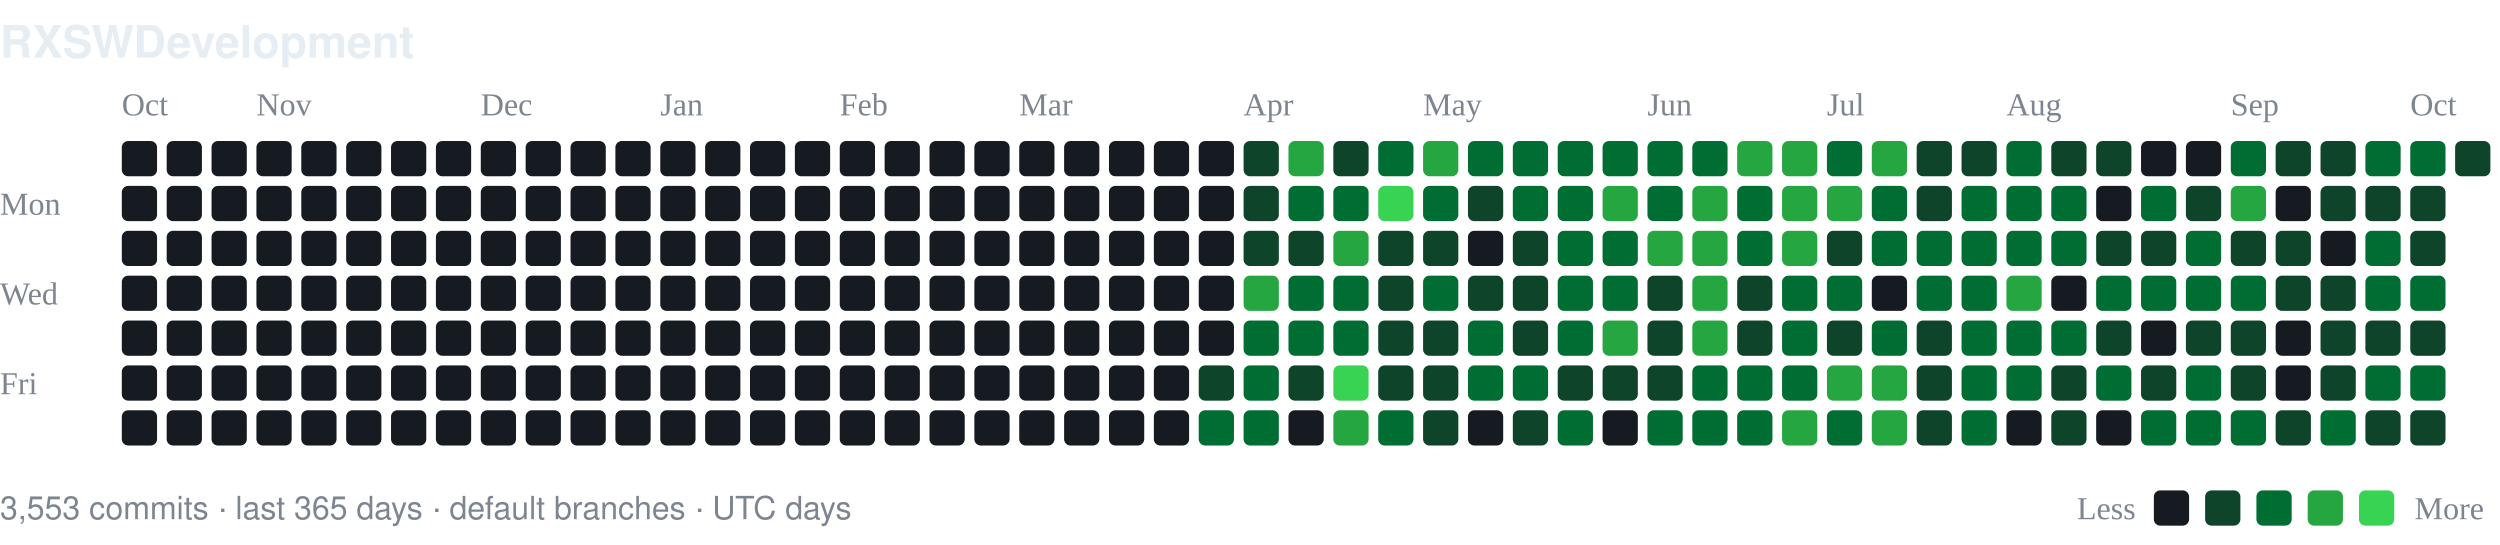
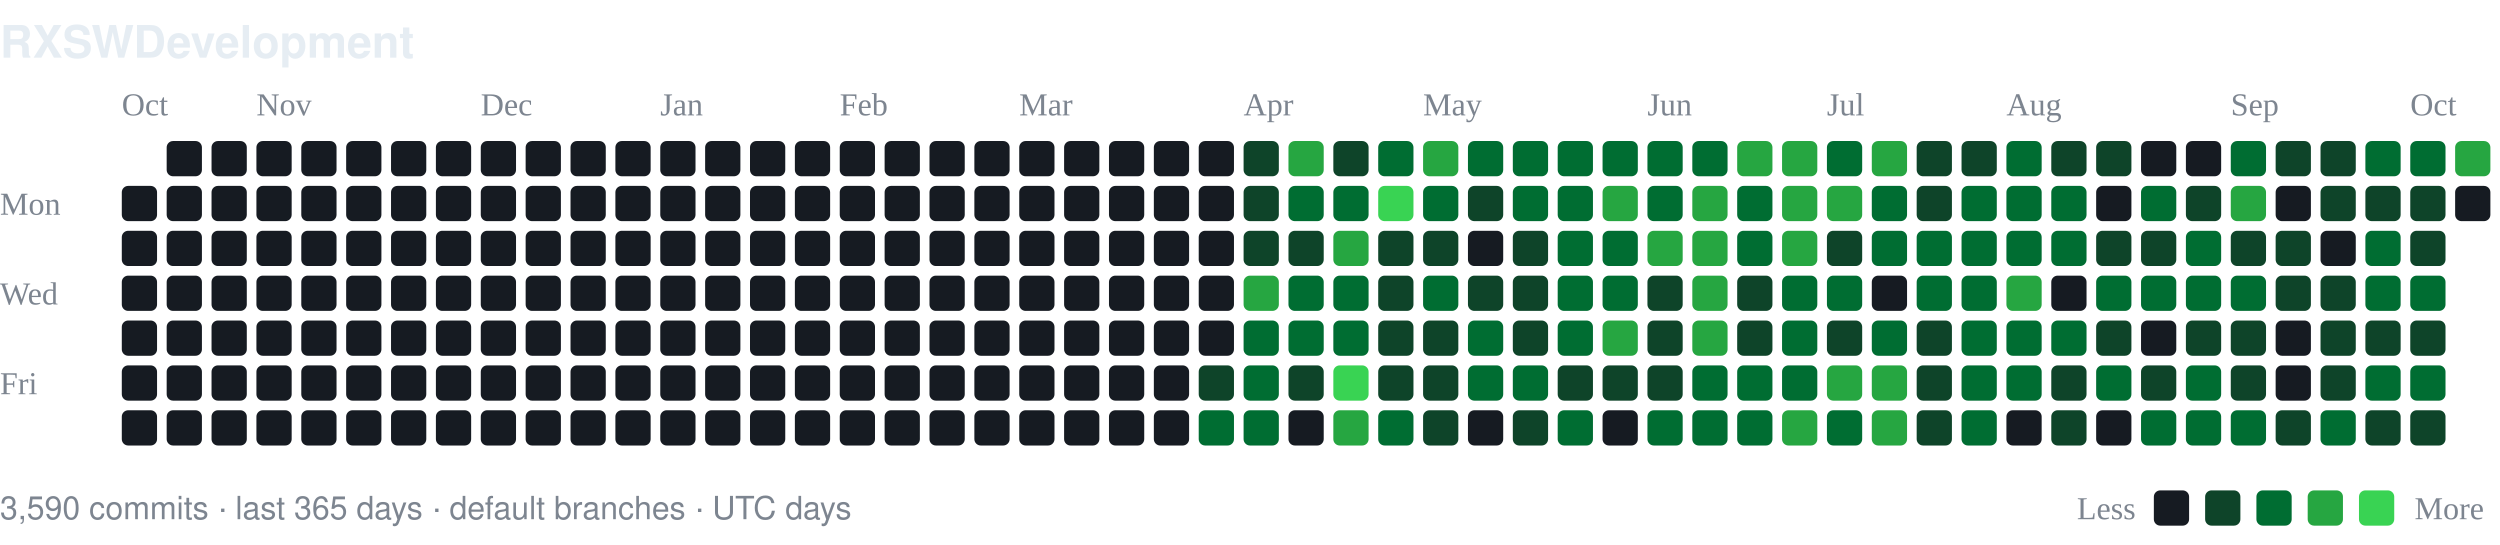
<svg xmlns="http://www.w3.org/2000/svg" width="780" height="170" viewBox="0 0 780 170" role="img">
  <text x="0" y="18" font-size="14" font-weight="600" fill="#e6edf3" font-family="ui-sans-serif,-apple-system,Segoe UI,Helvetica,Arial,sans-serif">RXSWDevelopment</text>
  <text x="0" y="67" font-size="10" fill="#7d8590">Mon</text>
  <text x="0" y="95" font-size="10" fill="#7d8590">Wed</text>
  <text x="0" y="123" font-size="10" fill="#7d8590">Fri</text>
  <text x="38" y="36" font-size="10" fill="#7d8590">Oct</text>
-   <rect x="38" y="44" width="11" height="11" rx="2" fill="#161b22" />
  <rect x="38" y="58" width="11" height="11" rx="2" fill="#161b22" />
  <rect x="38" y="72" width="11" height="11" rx="2" fill="#161b22" />
  <rect x="38" y="86" width="11" height="11" rx="2" fill="#161b22" />
  <rect x="38" y="100" width="11" height="11" rx="2" fill="#161b22" />
  <rect x="38" y="114" width="11" height="11" rx="2" fill="#161b22" />
  <rect x="38" y="128" width="11" height="11" rx="2" fill="#161b22" />
  <rect x="52" y="44" width="11" height="11" rx="2" fill="#161b22" />
  <rect x="52" y="58" width="11" height="11" rx="2" fill="#161b22" />
  <rect x="52" y="72" width="11" height="11" rx="2" fill="#161b22" />
  <rect x="52" y="86" width="11" height="11" rx="2" fill="#161b22" />
  <rect x="52" y="100" width="11" height="11" rx="2" fill="#161b22" />
  <rect x="52" y="114" width="11" height="11" rx="2" fill="#161b22" />
  <rect x="52" y="128" width="11" height="11" rx="2" fill="#161b22" />
  <rect x="66" y="44" width="11" height="11" rx="2" fill="#161b22" />
  <rect x="66" y="58" width="11" height="11" rx="2" fill="#161b22" />
  <rect x="66" y="72" width="11" height="11" rx="2" fill="#161b22" />
  <rect x="66" y="86" width="11" height="11" rx="2" fill="#161b22" />
  <rect x="66" y="100" width="11" height="11" rx="2" fill="#161b22" />
  <rect x="66" y="114" width="11" height="11" rx="2" fill="#161b22" />
  <rect x="66" y="128" width="11" height="11" rx="2" fill="#161b22" />
  <text x="80" y="36" font-size="10" fill="#7d8590">Nov</text>
  <rect x="80" y="44" width="11" height="11" rx="2" fill="#161b22" />
  <rect x="80" y="58" width="11" height="11" rx="2" fill="#161b22" />
  <rect x="80" y="72" width="11" height="11" rx="2" fill="#161b22" />
  <rect x="80" y="86" width="11" height="11" rx="2" fill="#161b22" />
  <rect x="80" y="100" width="11" height="11" rx="2" fill="#161b22" />
  <rect x="80" y="114" width="11" height="11" rx="2" fill="#161b22" />
  <rect x="80" y="128" width="11" height="11" rx="2" fill="#161b22" />
  <rect x="94" y="44" width="11" height="11" rx="2" fill="#161b22" />
  <rect x="94" y="58" width="11" height="11" rx="2" fill="#161b22" />
  <rect x="94" y="72" width="11" height="11" rx="2" fill="#161b22" />
  <rect x="94" y="86" width="11" height="11" rx="2" fill="#161b22" />
  <rect x="94" y="100" width="11" height="11" rx="2" fill="#161b22" />
  <rect x="94" y="114" width="11" height="11" rx="2" fill="#161b22" />
  <rect x="94" y="128" width="11" height="11" rx="2" fill="#161b22" />
  <rect x="108" y="44" width="11" height="11" rx="2" fill="#161b22" />
  <rect x="108" y="58" width="11" height="11" rx="2" fill="#161b22" />
  <rect x="108" y="72" width="11" height="11" rx="2" fill="#161b22" />
  <rect x="108" y="86" width="11" height="11" rx="2" fill="#161b22" />
  <rect x="108" y="100" width="11" height="11" rx="2" fill="#161b22" />
  <rect x="108" y="114" width="11" height="11" rx="2" fill="#161b22" />
  <rect x="108" y="128" width="11" height="11" rx="2" fill="#161b22" />
  <rect x="122" y="44" width="11" height="11" rx="2" fill="#161b22" />
  <rect x="122" y="58" width="11" height="11" rx="2" fill="#161b22" />
  <rect x="122" y="72" width="11" height="11" rx="2" fill="#161b22" />
  <rect x="122" y="86" width="11" height="11" rx="2" fill="#161b22" />
  <rect x="122" y="100" width="11" height="11" rx="2" fill="#161b22" />
  <rect x="122" y="114" width="11" height="11" rx="2" fill="#161b22" />
  <rect x="122" y="128" width="11" height="11" rx="2" fill="#161b22" />
  <rect x="136" y="44" width="11" height="11" rx="2" fill="#161b22" />
  <rect x="136" y="58" width="11" height="11" rx="2" fill="#161b22" />
  <rect x="136" y="72" width="11" height="11" rx="2" fill="#161b22" />
  <rect x="136" y="86" width="11" height="11" rx="2" fill="#161b22" />
  <rect x="136" y="100" width="11" height="11" rx="2" fill="#161b22" />
  <rect x="136" y="114" width="11" height="11" rx="2" fill="#161b22" />
  <rect x="136" y="128" width="11" height="11" rx="2" fill="#161b22" />
  <text x="150" y="36" font-size="10" fill="#7d8590">Dec</text>
  <rect x="150" y="44" width="11" height="11" rx="2" fill="#161b22" />
  <rect x="150" y="58" width="11" height="11" rx="2" fill="#161b22" />
  <rect x="150" y="72" width="11" height="11" rx="2" fill="#161b22" />
  <rect x="150" y="86" width="11" height="11" rx="2" fill="#161b22" />
  <rect x="150" y="100" width="11" height="11" rx="2" fill="#161b22" />
  <rect x="150" y="114" width="11" height="11" rx="2" fill="#161b22" />
  <rect x="150" y="128" width="11" height="11" rx="2" fill="#161b22" />
  <rect x="164" y="44" width="11" height="11" rx="2" fill="#161b22" />
  <rect x="164" y="58" width="11" height="11" rx="2" fill="#161b22" />
  <rect x="164" y="72" width="11" height="11" rx="2" fill="#161b22" />
  <rect x="164" y="86" width="11" height="11" rx="2" fill="#161b22" />
  <rect x="164" y="100" width="11" height="11" rx="2" fill="#161b22" />
  <rect x="164" y="114" width="11" height="11" rx="2" fill="#161b22" />
  <rect x="164" y="128" width="11" height="11" rx="2" fill="#161b22" />
  <rect x="178" y="44" width="11" height="11" rx="2" fill="#161b22" />
  <rect x="178" y="58" width="11" height="11" rx="2" fill="#161b22" />
  <rect x="178" y="72" width="11" height="11" rx="2" fill="#161b22" />
  <rect x="178" y="86" width="11" height="11" rx="2" fill="#161b22" />
  <rect x="178" y="100" width="11" height="11" rx="2" fill="#161b22" />
  <rect x="178" y="114" width="11" height="11" rx="2" fill="#161b22" />
  <rect x="178" y="128" width="11" height="11" rx="2" fill="#161b22" />
  <rect x="192" y="44" width="11" height="11" rx="2" fill="#161b22" />
  <rect x="192" y="58" width="11" height="11" rx="2" fill="#161b22" />
  <rect x="192" y="72" width="11" height="11" rx="2" fill="#161b22" />
  <rect x="192" y="86" width="11" height="11" rx="2" fill="#161b22" />
  <rect x="192" y="100" width="11" height="11" rx="2" fill="#161b22" />
  <rect x="192" y="114" width="11" height="11" rx="2" fill="#161b22" />
  <rect x="192" y="128" width="11" height="11" rx="2" fill="#161b22" />
  <text x="206" y="36" font-size="10" fill="#7d8590">Jan</text>
  <rect x="206" y="44" width="11" height="11" rx="2" fill="#161b22" />
  <rect x="206" y="58" width="11" height="11" rx="2" fill="#161b22" />
  <rect x="206" y="72" width="11" height="11" rx="2" fill="#161b22" />
  <rect x="206" y="86" width="11" height="11" rx="2" fill="#161b22" />
  <rect x="206" y="100" width="11" height="11" rx="2" fill="#161b22" />
  <rect x="206" y="114" width="11" height="11" rx="2" fill="#161b22" />
  <rect x="206" y="128" width="11" height="11" rx="2" fill="#161b22" />
  <rect x="220" y="44" width="11" height="11" rx="2" fill="#161b22" />
  <rect x="220" y="58" width="11" height="11" rx="2" fill="#161b22" />
  <rect x="220" y="72" width="11" height="11" rx="2" fill="#161b22" />
  <rect x="220" y="86" width="11" height="11" rx="2" fill="#161b22" />
  <rect x="220" y="100" width="11" height="11" rx="2" fill="#161b22" />
  <rect x="220" y="114" width="11" height="11" rx="2" fill="#161b22" />
  <rect x="220" y="128" width="11" height="11" rx="2" fill="#161b22" />
  <rect x="234" y="44" width="11" height="11" rx="2" fill="#161b22" />
  <rect x="234" y="58" width="11" height="11" rx="2" fill="#161b22" />
  <rect x="234" y="72" width="11" height="11" rx="2" fill="#161b22" />
  <rect x="234" y="86" width="11" height="11" rx="2" fill="#161b22" />
  <rect x="234" y="100" width="11" height="11" rx="2" fill="#161b22" />
  <rect x="234" y="114" width="11" height="11" rx="2" fill="#161b22" />
  <rect x="234" y="128" width="11" height="11" rx="2" fill="#161b22" />
  <rect x="248" y="44" width="11" height="11" rx="2" fill="#161b22" />
  <rect x="248" y="58" width="11" height="11" rx="2" fill="#161b22" />
  <rect x="248" y="72" width="11" height="11" rx="2" fill="#161b22" />
  <rect x="248" y="86" width="11" height="11" rx="2" fill="#161b22" />
  <rect x="248" y="100" width="11" height="11" rx="2" fill="#161b22" />
  <rect x="248" y="114" width="11" height="11" rx="2" fill="#161b22" />
  <rect x="248" y="128" width="11" height="11" rx="2" fill="#161b22" />
  <text x="262" y="36" font-size="10" fill="#7d8590">Feb</text>
  <rect x="262" y="44" width="11" height="11" rx="2" fill="#161b22" />
  <rect x="262" y="58" width="11" height="11" rx="2" fill="#161b22" />
  <rect x="262" y="72" width="11" height="11" rx="2" fill="#161b22" />
  <rect x="262" y="86" width="11" height="11" rx="2" fill="#161b22" />
  <rect x="262" y="100" width="11" height="11" rx="2" fill="#161b22" />
  <rect x="262" y="114" width="11" height="11" rx="2" fill="#161b22" />
  <rect x="262" y="128" width="11" height="11" rx="2" fill="#161b22" />
  <rect x="276" y="44" width="11" height="11" rx="2" fill="#161b22" />
  <rect x="276" y="58" width="11" height="11" rx="2" fill="#161b22" />
  <rect x="276" y="72" width="11" height="11" rx="2" fill="#161b22" />
  <rect x="276" y="86" width="11" height="11" rx="2" fill="#161b22" />
  <rect x="276" y="100" width="11" height="11" rx="2" fill="#161b22" />
  <rect x="276" y="114" width="11" height="11" rx="2" fill="#161b22" />
  <rect x="276" y="128" width="11" height="11" rx="2" fill="#161b22" />
  <rect x="290" y="44" width="11" height="11" rx="2" fill="#161b22" />
  <rect x="290" y="58" width="11" height="11" rx="2" fill="#161b22" />
  <rect x="290" y="72" width="11" height="11" rx="2" fill="#161b22" />
  <rect x="290" y="86" width="11" height="11" rx="2" fill="#161b22" />
  <rect x="290" y="100" width="11" height="11" rx="2" fill="#161b22" />
  <rect x="290" y="114" width="11" height="11" rx="2" fill="#161b22" />
  <rect x="290" y="128" width="11" height="11" rx="2" fill="#161b22" />
  <rect x="304" y="44" width="11" height="11" rx="2" fill="#161b22" />
  <rect x="304" y="58" width="11" height="11" rx="2" fill="#161b22" />
  <rect x="304" y="72" width="11" height="11" rx="2" fill="#161b22" />
  <rect x="304" y="86" width="11" height="11" rx="2" fill="#161b22" />
  <rect x="304" y="100" width="11" height="11" rx="2" fill="#161b22" />
  <rect x="304" y="114" width="11" height="11" rx="2" fill="#161b22" />
  <rect x="304" y="128" width="11" height="11" rx="2" fill="#161b22" />
  <text x="318" y="36" font-size="10" fill="#7d8590">Mar</text>
  <rect x="318" y="44" width="11" height="11" rx="2" fill="#161b22" />
  <rect x="318" y="58" width="11" height="11" rx="2" fill="#161b22" />
  <rect x="318" y="72" width="11" height="11" rx="2" fill="#161b22" />
  <rect x="318" y="86" width="11" height="11" rx="2" fill="#161b22" />
  <rect x="318" y="100" width="11" height="11" rx="2" fill="#161b22" />
  <rect x="318" y="114" width="11" height="11" rx="2" fill="#161b22" />
  <rect x="318" y="128" width="11" height="11" rx="2" fill="#161b22" />
  <rect x="332" y="44" width="11" height="11" rx="2" fill="#161b22" />
  <rect x="332" y="58" width="11" height="11" rx="2" fill="#161b22" />
  <rect x="332" y="72" width="11" height="11" rx="2" fill="#161b22" />
  <rect x="332" y="86" width="11" height="11" rx="2" fill="#161b22" />
  <rect x="332" y="100" width="11" height="11" rx="2" fill="#161b22" />
  <rect x="332" y="114" width="11" height="11" rx="2" fill="#161b22" />
  <rect x="332" y="128" width="11" height="11" rx="2" fill="#161b22" />
  <rect x="346" y="44" width="11" height="11" rx="2" fill="#161b22" />
  <rect x="346" y="58" width="11" height="11" rx="2" fill="#161b22" />
  <rect x="346" y="72" width="11" height="11" rx="2" fill="#161b22" />
  <rect x="346" y="86" width="11" height="11" rx="2" fill="#161b22" />
  <rect x="346" y="100" width="11" height="11" rx="2" fill="#161b22" />
  <rect x="346" y="114" width="11" height="11" rx="2" fill="#161b22" />
  <rect x="346" y="128" width="11" height="11" rx="2" fill="#161b22" />
  <rect x="360" y="44" width="11" height="11" rx="2" fill="#161b22" />
  <rect x="360" y="58" width="11" height="11" rx="2" fill="#161b22" />
  <rect x="360" y="72" width="11" height="11" rx="2" fill="#161b22" />
  <rect x="360" y="86" width="11" height="11" rx="2" fill="#161b22" />
  <rect x="360" y="100" width="11" height="11" rx="2" fill="#161b22" />
  <rect x="360" y="114" width="11" height="11" rx="2" fill="#161b22" />
  <rect x="360" y="128" width="11" height="11" rx="2" fill="#161b22" />
  <rect x="374" y="44" width="11" height="11" rx="2" fill="#161b22" />
  <rect x="374" y="58" width="11" height="11" rx="2" fill="#161b22" />
  <rect x="374" y="72" width="11" height="11" rx="2" fill="#161b22" />
  <rect x="374" y="86" width="11" height="11" rx="2" fill="#161b22" />
  <rect x="374" y="100" width="11" height="11" rx="2" fill="#161b22" />
  <rect x="374" y="114" width="11" height="11" rx="2" fill="#0e4429" />
  <rect x="374" y="128" width="11" height="11" rx="2" fill="#006d32" />
  <text x="388" y="36" font-size="10" fill="#7d8590">Apr</text>
  <rect x="388" y="44" width="11" height="11" rx="2" fill="#0e4429" />
  <rect x="388" y="58" width="11" height="11" rx="2" fill="#0e4429" />
  <rect x="388" y="72" width="11" height="11" rx="2" fill="#0e4429" />
  <rect x="388" y="86" width="11" height="11" rx="2" fill="#26a641" />
  <rect x="388" y="100" width="11" height="11" rx="2" fill="#006d32" />
  <rect x="388" y="114" width="11" height="11" rx="2" fill="#006d32" />
  <rect x="388" y="128" width="11" height="11" rx="2" fill="#006d32" />
  <rect x="402" y="44" width="11" height="11" rx="2" fill="#26a641" />
  <rect x="402" y="58" width="11" height="11" rx="2" fill="#006d32" />
  <rect x="402" y="72" width="11" height="11" rx="2" fill="#0e4429" />
  <rect x="402" y="86" width="11" height="11" rx="2" fill="#006d32" />
  <rect x="402" y="100" width="11" height="11" rx="2" fill="#006d32" />
  <rect x="402" y="114" width="11" height="11" rx="2" fill="#0e4429" />
  <rect x="402" y="128" width="11" height="11" rx="2" fill="#161b22" />
  <rect x="416" y="44" width="11" height="11" rx="2" fill="#0e4429" />
  <rect x="416" y="58" width="11" height="11" rx="2" fill="#006d32" />
  <rect x="416" y="72" width="11" height="11" rx="2" fill="#26a641" />
  <rect x="416" y="86" width="11" height="11" rx="2" fill="#006d32" />
  <rect x="416" y="100" width="11" height="11" rx="2" fill="#006d32" />
  <rect x="416" y="114" width="11" height="11" rx="2" fill="#39d353" />
  <rect x="416" y="128" width="11" height="11" rx="2" fill="#26a641" />
  <rect x="430" y="44" width="11" height="11" rx="2" fill="#006d32" />
  <rect x="430" y="58" width="11" height="11" rx="2" fill="#39d353" />
  <rect x="430" y="72" width="11" height="11" rx="2" fill="#0e4429" />
  <rect x="430" y="86" width="11" height="11" rx="2" fill="#0e4429" />
  <rect x="430" y="100" width="11" height="11" rx="2" fill="#0e4429" />
  <rect x="430" y="114" width="11" height="11" rx="2" fill="#0e4429" />
  <rect x="430" y="128" width="11" height="11" rx="2" fill="#006d32" />
  <text x="444" y="36" font-size="10" fill="#7d8590">May</text>
  <rect x="444" y="44" width="11" height="11" rx="2" fill="#26a641" />
  <rect x="444" y="58" width="11" height="11" rx="2" fill="#006d32" />
  <rect x="444" y="72" width="11" height="11" rx="2" fill="#0e4429" />
  <rect x="444" y="86" width="11" height="11" rx="2" fill="#006d32" />
  <rect x="444" y="100" width="11" height="11" rx="2" fill="#0e4429" />
  <rect x="444" y="114" width="11" height="11" rx="2" fill="#0e4429" />
  <rect x="444" y="128" width="11" height="11" rx="2" fill="#0e4429" />
  <rect x="458" y="44" width="11" height="11" rx="2" fill="#006d32" />
  <rect x="458" y="58" width="11" height="11" rx="2" fill="#0e4429" />
  <rect x="458" y="72" width="11" height="11" rx="2" fill="#161b22" />
  <rect x="458" y="86" width="11" height="11" rx="2" fill="#0e4429" />
  <rect x="458" y="100" width="11" height="11" rx="2" fill="#006d32" />
  <rect x="458" y="114" width="11" height="11" rx="2" fill="#006d32" />
  <rect x="458" y="128" width="11" height="11" rx="2" fill="#161b22" />
  <rect x="472" y="44" width="11" height="11" rx="2" fill="#006d32" />
  <rect x="472" y="58" width="11" height="11" rx="2" fill="#006d32" />
  <rect x="472" y="72" width="11" height="11" rx="2" fill="#0e4429" />
  <rect x="472" y="86" width="11" height="11" rx="2" fill="#0e4429" />
  <rect x="472" y="100" width="11" height="11" rx="2" fill="#0e4429" />
  <rect x="472" y="114" width="11" height="11" rx="2" fill="#006d32" />
  <rect x="472" y="128" width="11" height="11" rx="2" fill="#0e4429" />
  <rect x="486" y="44" width="11" height="11" rx="2" fill="#006d32" />
  <rect x="486" y="58" width="11" height="11" rx="2" fill="#006d32" />
  <rect x="486" y="72" width="11" height="11" rx="2" fill="#006d32" />
  <rect x="486" y="86" width="11" height="11" rx="2" fill="#006d32" />
  <rect x="486" y="100" width="11" height="11" rx="2" fill="#006d32" />
  <rect x="486" y="114" width="11" height="11" rx="2" fill="#0e4429" />
  <rect x="486" y="128" width="11" height="11" rx="2" fill="#006d32" />
  <rect x="500" y="44" width="11" height="11" rx="2" fill="#006d32" />
  <rect x="500" y="58" width="11" height="11" rx="2" fill="#26a641" />
  <rect x="500" y="72" width="11" height="11" rx="2" fill="#006d32" />
  <rect x="500" y="86" width="11" height="11" rx="2" fill="#006d32" />
  <rect x="500" y="100" width="11" height="11" rx="2" fill="#26a641" />
  <rect x="500" y="114" width="11" height="11" rx="2" fill="#0e4429" />
  <rect x="500" y="128" width="11" height="11" rx="2" fill="#161b22" />
  <text x="514" y="36" font-size="10" fill="#7d8590">Jun</text>
  <rect x="514" y="44" width="11" height="11" rx="2" fill="#006d32" />
  <rect x="514" y="58" width="11" height="11" rx="2" fill="#006d32" />
  <rect x="514" y="72" width="11" height="11" rx="2" fill="#26a641" />
  <rect x="514" y="86" width="11" height="11" rx="2" fill="#0e4429" />
  <rect x="514" y="100" width="11" height="11" rx="2" fill="#0e4429" />
  <rect x="514" y="114" width="11" height="11" rx="2" fill="#0e4429" />
  <rect x="514" y="128" width="11" height="11" rx="2" fill="#006d32" />
  <rect x="528" y="44" width="11" height="11" rx="2" fill="#006d32" />
  <rect x="528" y="58" width="11" height="11" rx="2" fill="#26a641" />
  <rect x="528" y="72" width="11" height="11" rx="2" fill="#26a641" />
  <rect x="528" y="86" width="11" height="11" rx="2" fill="#26a641" />
  <rect x="528" y="100" width="11" height="11" rx="2" fill="#26a641" />
  <rect x="528" y="114" width="11" height="11" rx="2" fill="#006d32" />
  <rect x="528" y="128" width="11" height="11" rx="2" fill="#006d32" />
  <rect x="542" y="44" width="11" height="11" rx="2" fill="#26a641" />
  <rect x="542" y="58" width="11" height="11" rx="2" fill="#006d32" />
  <rect x="542" y="72" width="11" height="11" rx="2" fill="#006d32" />
  <rect x="542" y="86" width="11" height="11" rx="2" fill="#0e4429" />
  <rect x="542" y="100" width="11" height="11" rx="2" fill="#0e4429" />
  <rect x="542" y="114" width="11" height="11" rx="2" fill="#006d32" />
  <rect x="542" y="128" width="11" height="11" rx="2" fill="#006d32" />
  <rect x="556" y="44" width="11" height="11" rx="2" fill="#26a641" />
  <rect x="556" y="58" width="11" height="11" rx="2" fill="#26a641" />
  <rect x="556" y="72" width="11" height="11" rx="2" fill="#26a641" />
  <rect x="556" y="86" width="11" height="11" rx="2" fill="#006d32" />
  <rect x="556" y="100" width="11" height="11" rx="2" fill="#006d32" />
  <rect x="556" y="114" width="11" height="11" rx="2" fill="#006d32" />
  <rect x="556" y="128" width="11" height="11" rx="2" fill="#26a641" />
  <text x="570" y="36" font-size="10" fill="#7d8590">Jul</text>
  <rect x="570" y="44" width="11" height="11" rx="2" fill="#006d32" />
  <rect x="570" y="58" width="11" height="11" rx="2" fill="#26a641" />
  <rect x="570" y="72" width="11" height="11" rx="2" fill="#0e4429" />
  <rect x="570" y="86" width="11" height="11" rx="2" fill="#006d32" />
  <rect x="570" y="100" width="11" height="11" rx="2" fill="#0e4429" />
  <rect x="570" y="114" width="11" height="11" rx="2" fill="#26a641" />
  <rect x="570" y="128" width="11" height="11" rx="2" fill="#006d32" />
  <rect x="584" y="44" width="11" height="11" rx="2" fill="#26a641" />
  <rect x="584" y="58" width="11" height="11" rx="2" fill="#006d32" />
  <rect x="584" y="72" width="11" height="11" rx="2" fill="#006d32" />
  <rect x="584" y="86" width="11" height="11" rx="2" fill="#161b22" />
  <rect x="584" y="100" width="11" height="11" rx="2" fill="#006d32" />
  <rect x="584" y="114" width="11" height="11" rx="2" fill="#26a641" />
  <rect x="584" y="128" width="11" height="11" rx="2" fill="#26a641" />
  <rect x="598" y="44" width="11" height="11" rx="2" fill="#0e4429" />
  <rect x="598" y="58" width="11" height="11" rx="2" fill="#0e4429" />
  <rect x="598" y="72" width="11" height="11" rx="2" fill="#006d32" />
  <rect x="598" y="86" width="11" height="11" rx="2" fill="#006d32" />
  <rect x="598" y="100" width="11" height="11" rx="2" fill="#0e4429" />
  <rect x="598" y="114" width="11" height="11" rx="2" fill="#0e4429" />
  <rect x="598" y="128" width="11" height="11" rx="2" fill="#0e4429" />
  <rect x="612" y="44" width="11" height="11" rx="2" fill="#0e4429" />
  <rect x="612" y="58" width="11" height="11" rx="2" fill="#006d32" />
  <rect x="612" y="72" width="11" height="11" rx="2" fill="#006d32" />
  <rect x="612" y="86" width="11" height="11" rx="2" fill="#006d32" />
  <rect x="612" y="100" width="11" height="11" rx="2" fill="#006d32" />
  <rect x="612" y="114" width="11" height="11" rx="2" fill="#006d32" />
  <rect x="612" y="128" width="11" height="11" rx="2" fill="#006d32" />
  <text x="626" y="36" font-size="10" fill="#7d8590">Aug</text>
  <rect x="626" y="44" width="11" height="11" rx="2" fill="#006d32" />
  <rect x="626" y="58" width="11" height="11" rx="2" fill="#006d32" />
  <rect x="626" y="72" width="11" height="11" rx="2" fill="#006d32" />
  <rect x="626" y="86" width="11" height="11" rx="2" fill="#26a641" />
  <rect x="626" y="100" width="11" height="11" rx="2" fill="#006d32" />
  <rect x="626" y="114" width="11" height="11" rx="2" fill="#006d32" />
  <rect x="626" y="128" width="11" height="11" rx="2" fill="#161b22" />
  <rect x="640" y="44" width="11" height="11" rx="2" fill="#0e4429" />
  <rect x="640" y="58" width="11" height="11" rx="2" fill="#006d32" />
  <rect x="640" y="72" width="11" height="11" rx="2" fill="#006d32" />
  <rect x="640" y="86" width="11" height="11" rx="2" fill="#161b22" />
  <rect x="640" y="100" width="11" height="11" rx="2" fill="#006d32" />
  <rect x="640" y="114" width="11" height="11" rx="2" fill="#0e4429" />
  <rect x="640" y="128" width="11" height="11" rx="2" fill="#0e4429" />
  <rect x="654" y="44" width="11" height="11" rx="2" fill="#0e4429" />
  <rect x="654" y="58" width="11" height="11" rx="2" fill="#161b22" />
  <rect x="654" y="72" width="11" height="11" rx="2" fill="#0e4429" />
  <rect x="654" y="86" width="11" height="11" rx="2" fill="#006d32" />
  <rect x="654" y="100" width="11" height="11" rx="2" fill="#0e4429" />
  <rect x="654" y="114" width="11" height="11" rx="2" fill="#006d32" />
  <rect x="654" y="128" width="11" height="11" rx="2" fill="#161b22" />
  <rect x="668" y="44" width="11" height="11" rx="2" fill="#161b22" />
  <rect x="668" y="58" width="11" height="11" rx="2" fill="#006d32" />
  <rect x="668" y="72" width="11" height="11" rx="2" fill="#0e4429" />
  <rect x="668" y="86" width="11" height="11" rx="2" fill="#006d32" />
  <rect x="668" y="100" width="11" height="11" rx="2" fill="#161b22" />
  <rect x="668" y="114" width="11" height="11" rx="2" fill="#0e4429" />
  <rect x="668" y="128" width="11" height="11" rx="2" fill="#006d32" />
  <rect x="682" y="44" width="11" height="11" rx="2" fill="#161b22" />
  <rect x="682" y="58" width="11" height="11" rx="2" fill="#0e4429" />
  <rect x="682" y="72" width="11" height="11" rx="2" fill="#006d32" />
  <rect x="682" y="86" width="11" height="11" rx="2" fill="#006d32" />
  <rect x="682" y="100" width="11" height="11" rx="2" fill="#0e4429" />
  <rect x="682" y="114" width="11" height="11" rx="2" fill="#006d32" />
  <rect x="682" y="128" width="11" height="11" rx="2" fill="#006d32" />
  <text x="696" y="36" font-size="10" fill="#7d8590">Sep</text>
  <rect x="696" y="44" width="11" height="11" rx="2" fill="#006d32" />
  <rect x="696" y="58" width="11" height="11" rx="2" fill="#26a641" />
  <rect x="696" y="72" width="11" height="11" rx="2" fill="#0e4429" />
  <rect x="696" y="86" width="11" height="11" rx="2" fill="#006d32" />
  <rect x="696" y="100" width="11" height="11" rx="2" fill="#0e4429" />
  <rect x="696" y="114" width="11" height="11" rx="2" fill="#0e4429" />
  <rect x="696" y="128" width="11" height="11" rx="2" fill="#006d32" />
  <rect x="710" y="44" width="11" height="11" rx="2" fill="#0e4429" />
  <rect x="710" y="58" width="11" height="11" rx="2" fill="#161b22" />
  <rect x="710" y="72" width="11" height="11" rx="2" fill="#0e4429" />
  <rect x="710" y="86" width="11" height="11" rx="2" fill="#0e4429" />
  <rect x="710" y="100" width="11" height="11" rx="2" fill="#161b22" />
  <rect x="710" y="114" width="11" height="11" rx="2" fill="#161b22" />
  <rect x="710" y="128" width="11" height="11" rx="2" fill="#0e4429" />
  <rect x="724" y="44" width="11" height="11" rx="2" fill="#0e4429" />
  <rect x="724" y="58" width="11" height="11" rx="2" fill="#0e4429" />
  <rect x="724" y="72" width="11" height="11" rx="2" fill="#161b22" />
  <rect x="724" y="86" width="11" height="11" rx="2" fill="#0e4429" />
  <rect x="724" y="100" width="11" height="11" rx="2" fill="#0e4429" />
  <rect x="724" y="114" width="11" height="11" rx="2" fill="#0e4429" />
  <rect x="724" y="128" width="11" height="11" rx="2" fill="#006d32" />
  <rect x="738" y="44" width="11" height="11" rx="2" fill="#006d32" />
  <rect x="738" y="58" width="11" height="11" rx="2" fill="#0e4429" />
  <rect x="738" y="72" width="11" height="11" rx="2" fill="#006d32" />
  <rect x="738" y="86" width="11" height="11" rx="2" fill="#006d32" />
  <rect x="738" y="100" width="11" height="11" rx="2" fill="#0e4429" />
  <rect x="738" y="114" width="11" height="11" rx="2" fill="#006d32" />
  <rect x="738" y="128" width="11" height="11" rx="2" fill="#0e4429" />
  <text x="752" y="36" font-size="10" fill="#7d8590">Oct</text>
  <rect x="752" y="44" width="11" height="11" rx="2" fill="#006d32" />
  <rect x="752" y="58" width="11" height="11" rx="2" fill="#0e4429" />
  <rect x="752" y="72" width="11" height="11" rx="2" fill="#0e4429" />
  <rect x="752" y="86" width="11" height="11" rx="2" fill="#006d32" />
  <rect x="752" y="100" width="11" height="11" rx="2" fill="#0e4429" />
  <rect x="752" y="114" width="11" height="11" rx="2" fill="#006d32" />
  <rect x="752" y="128" width="11" height="11" rx="2" fill="#0e4429" />
-   <rect x="766" y="44" width="11" height="11" rx="2" fill="#0e4429" />
+   <rect x="766" y="44" width="11" height="11" rx="2" fill="#26a641" />
+   <rect x="766" y="58" width="11" height="11" rx="2" fill="#161b22" />
  <text x="648" y="162" font-size="10" fill="#7d8590">Less</text>
  <rect x="672" y="153" width="11" height="11" rx="2" fill="#161b22" />
  <rect x="688" y="153" width="11" height="11" rx="2" fill="#0e4429" />
  <rect x="704" y="153" width="11" height="11" rx="2" fill="#006d32" />
  <rect x="720" y="153" width="11" height="11" rx="2" fill="#26a641" />
  <rect x="736" y="153" width="11" height="11" rx="2" fill="#39d353" />
  <text x="775" y="162" font-size="10" fill="#7d8590" text-anchor="end">More</text>
-   <text x="0" y="162" font-size="10" fill="#7d8590" font-family="ui-sans-serif,-apple-system,Segoe UI,Helvetica,Arial,sans-serif">3,553 commits · last 365 days · default branches · UTC days</text>
+   <text x="0" y="162" font-size="10" fill="#7d8590" font-family="ui-sans-serif,-apple-system,Segoe UI,Helvetica,Arial,sans-serif">3,590 commits · last 365 days · default branches · UTC days</text>
</svg>
